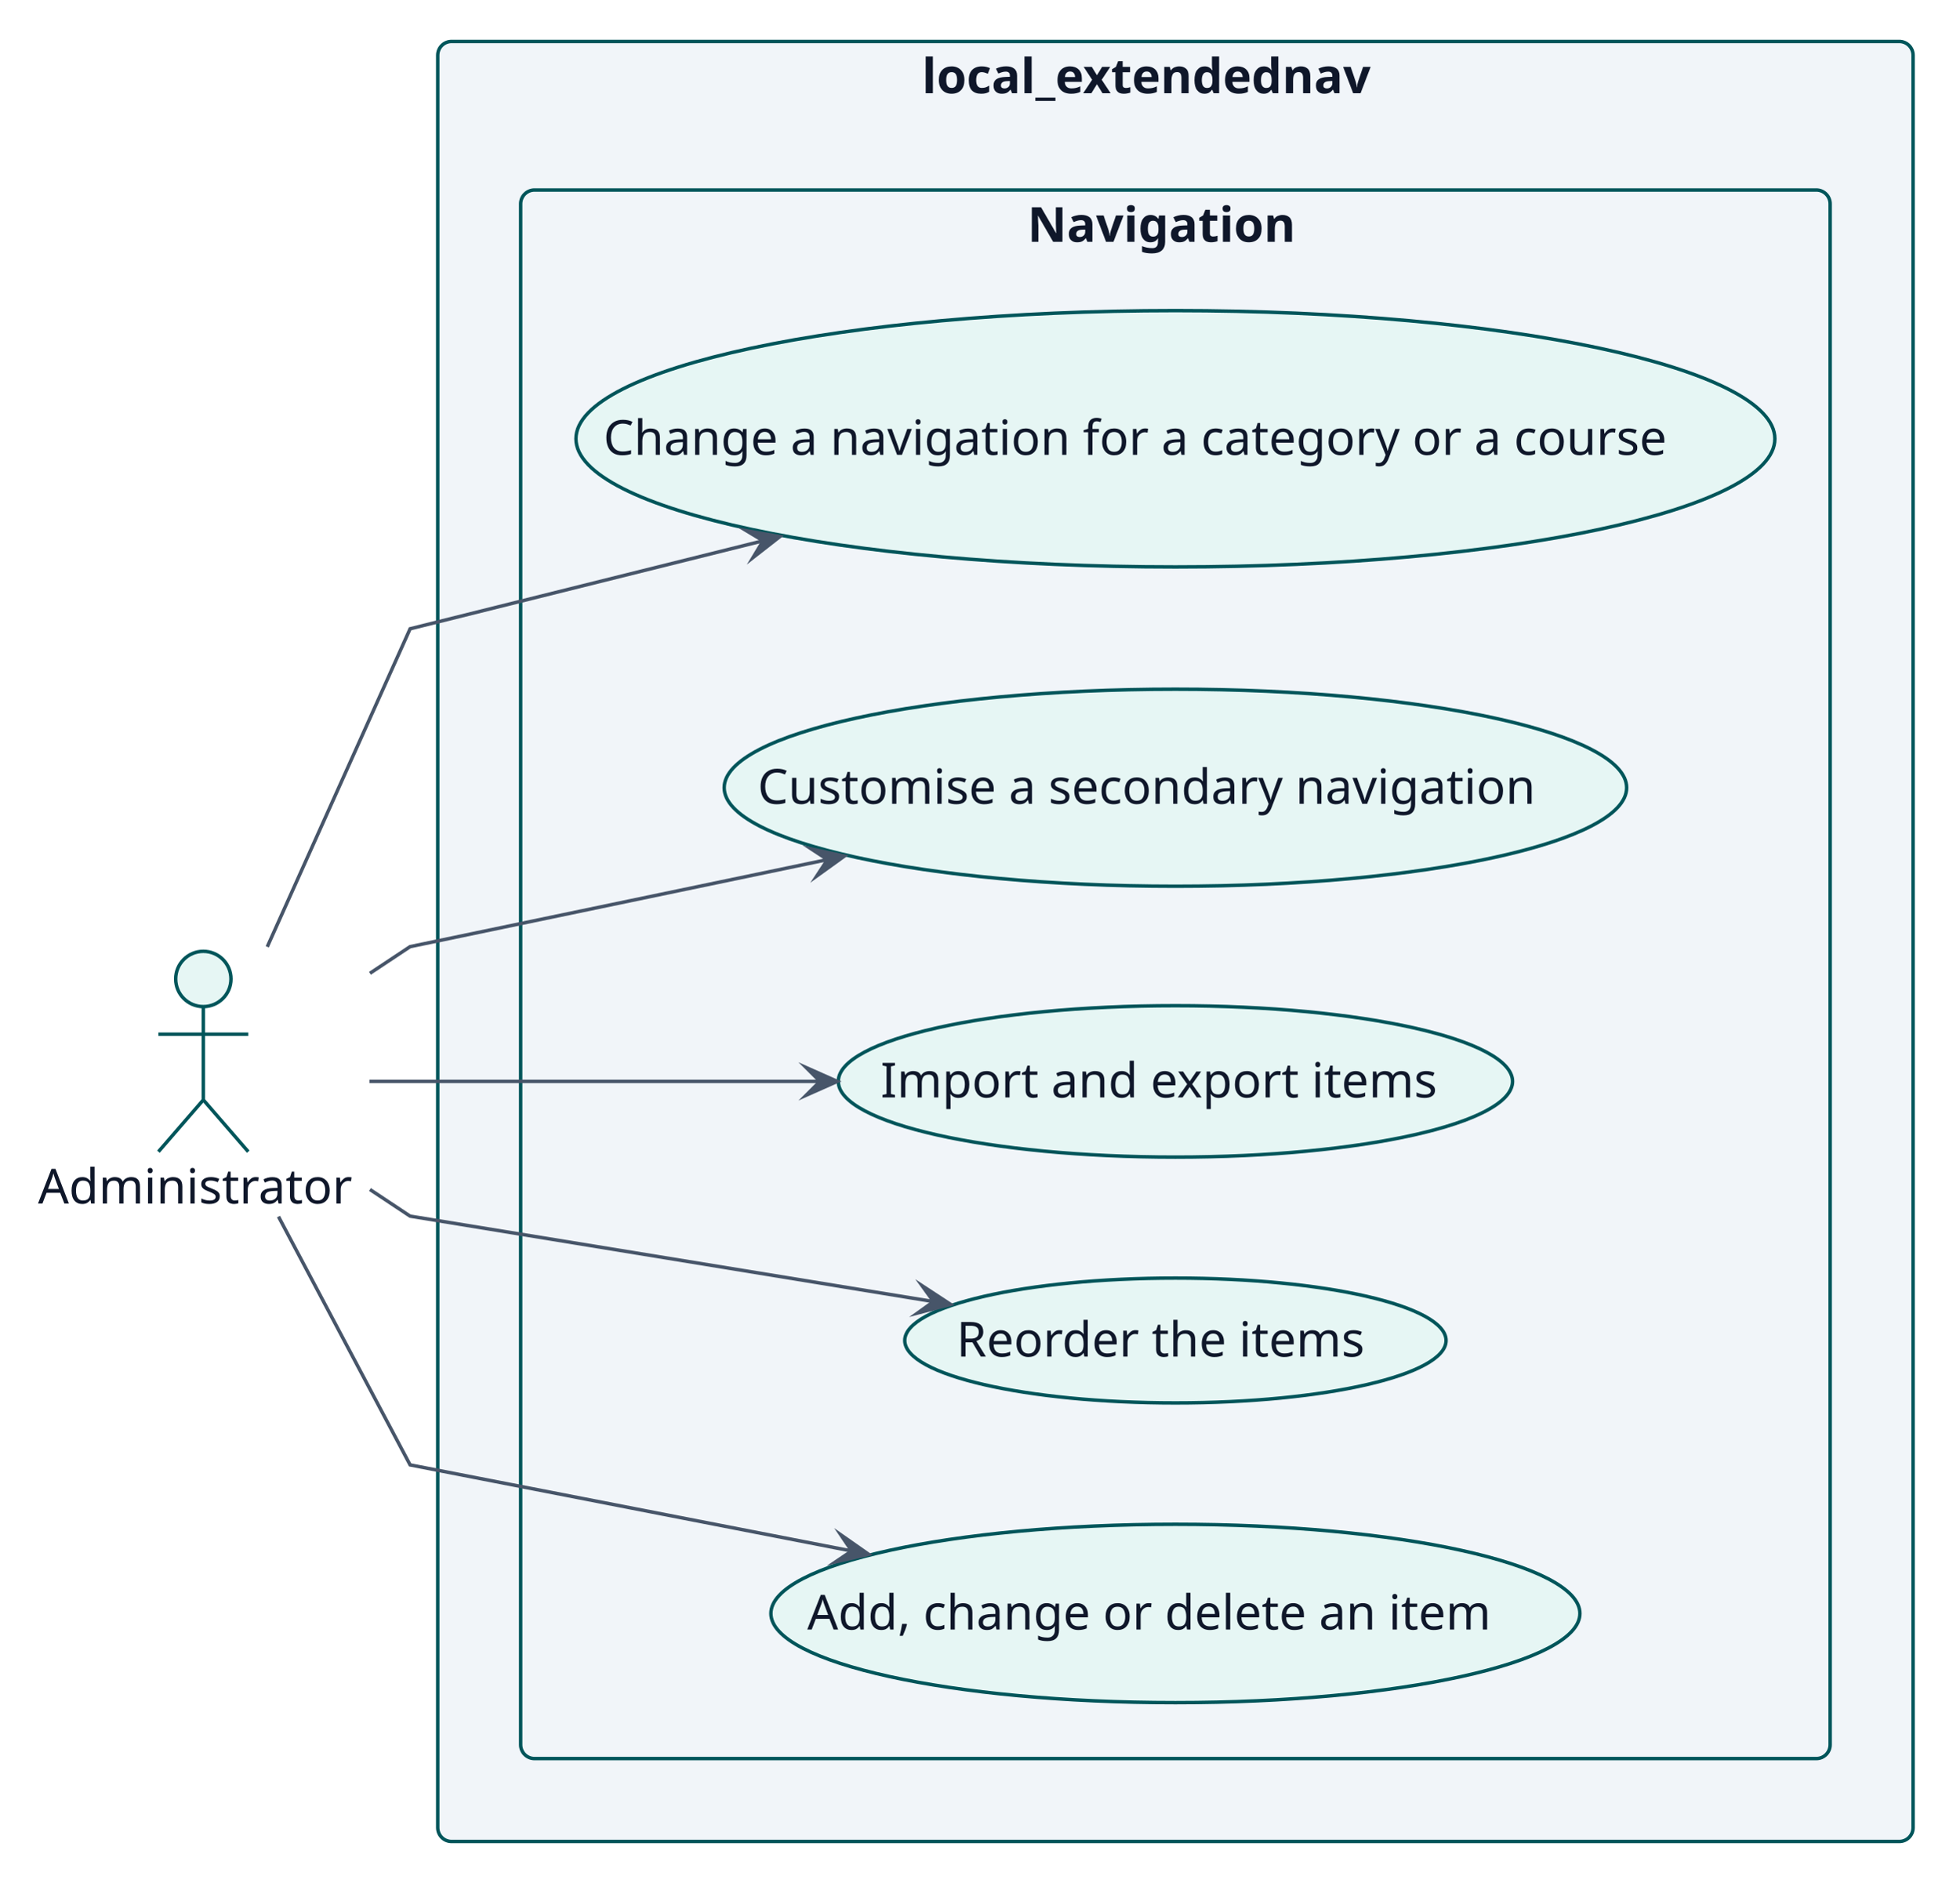
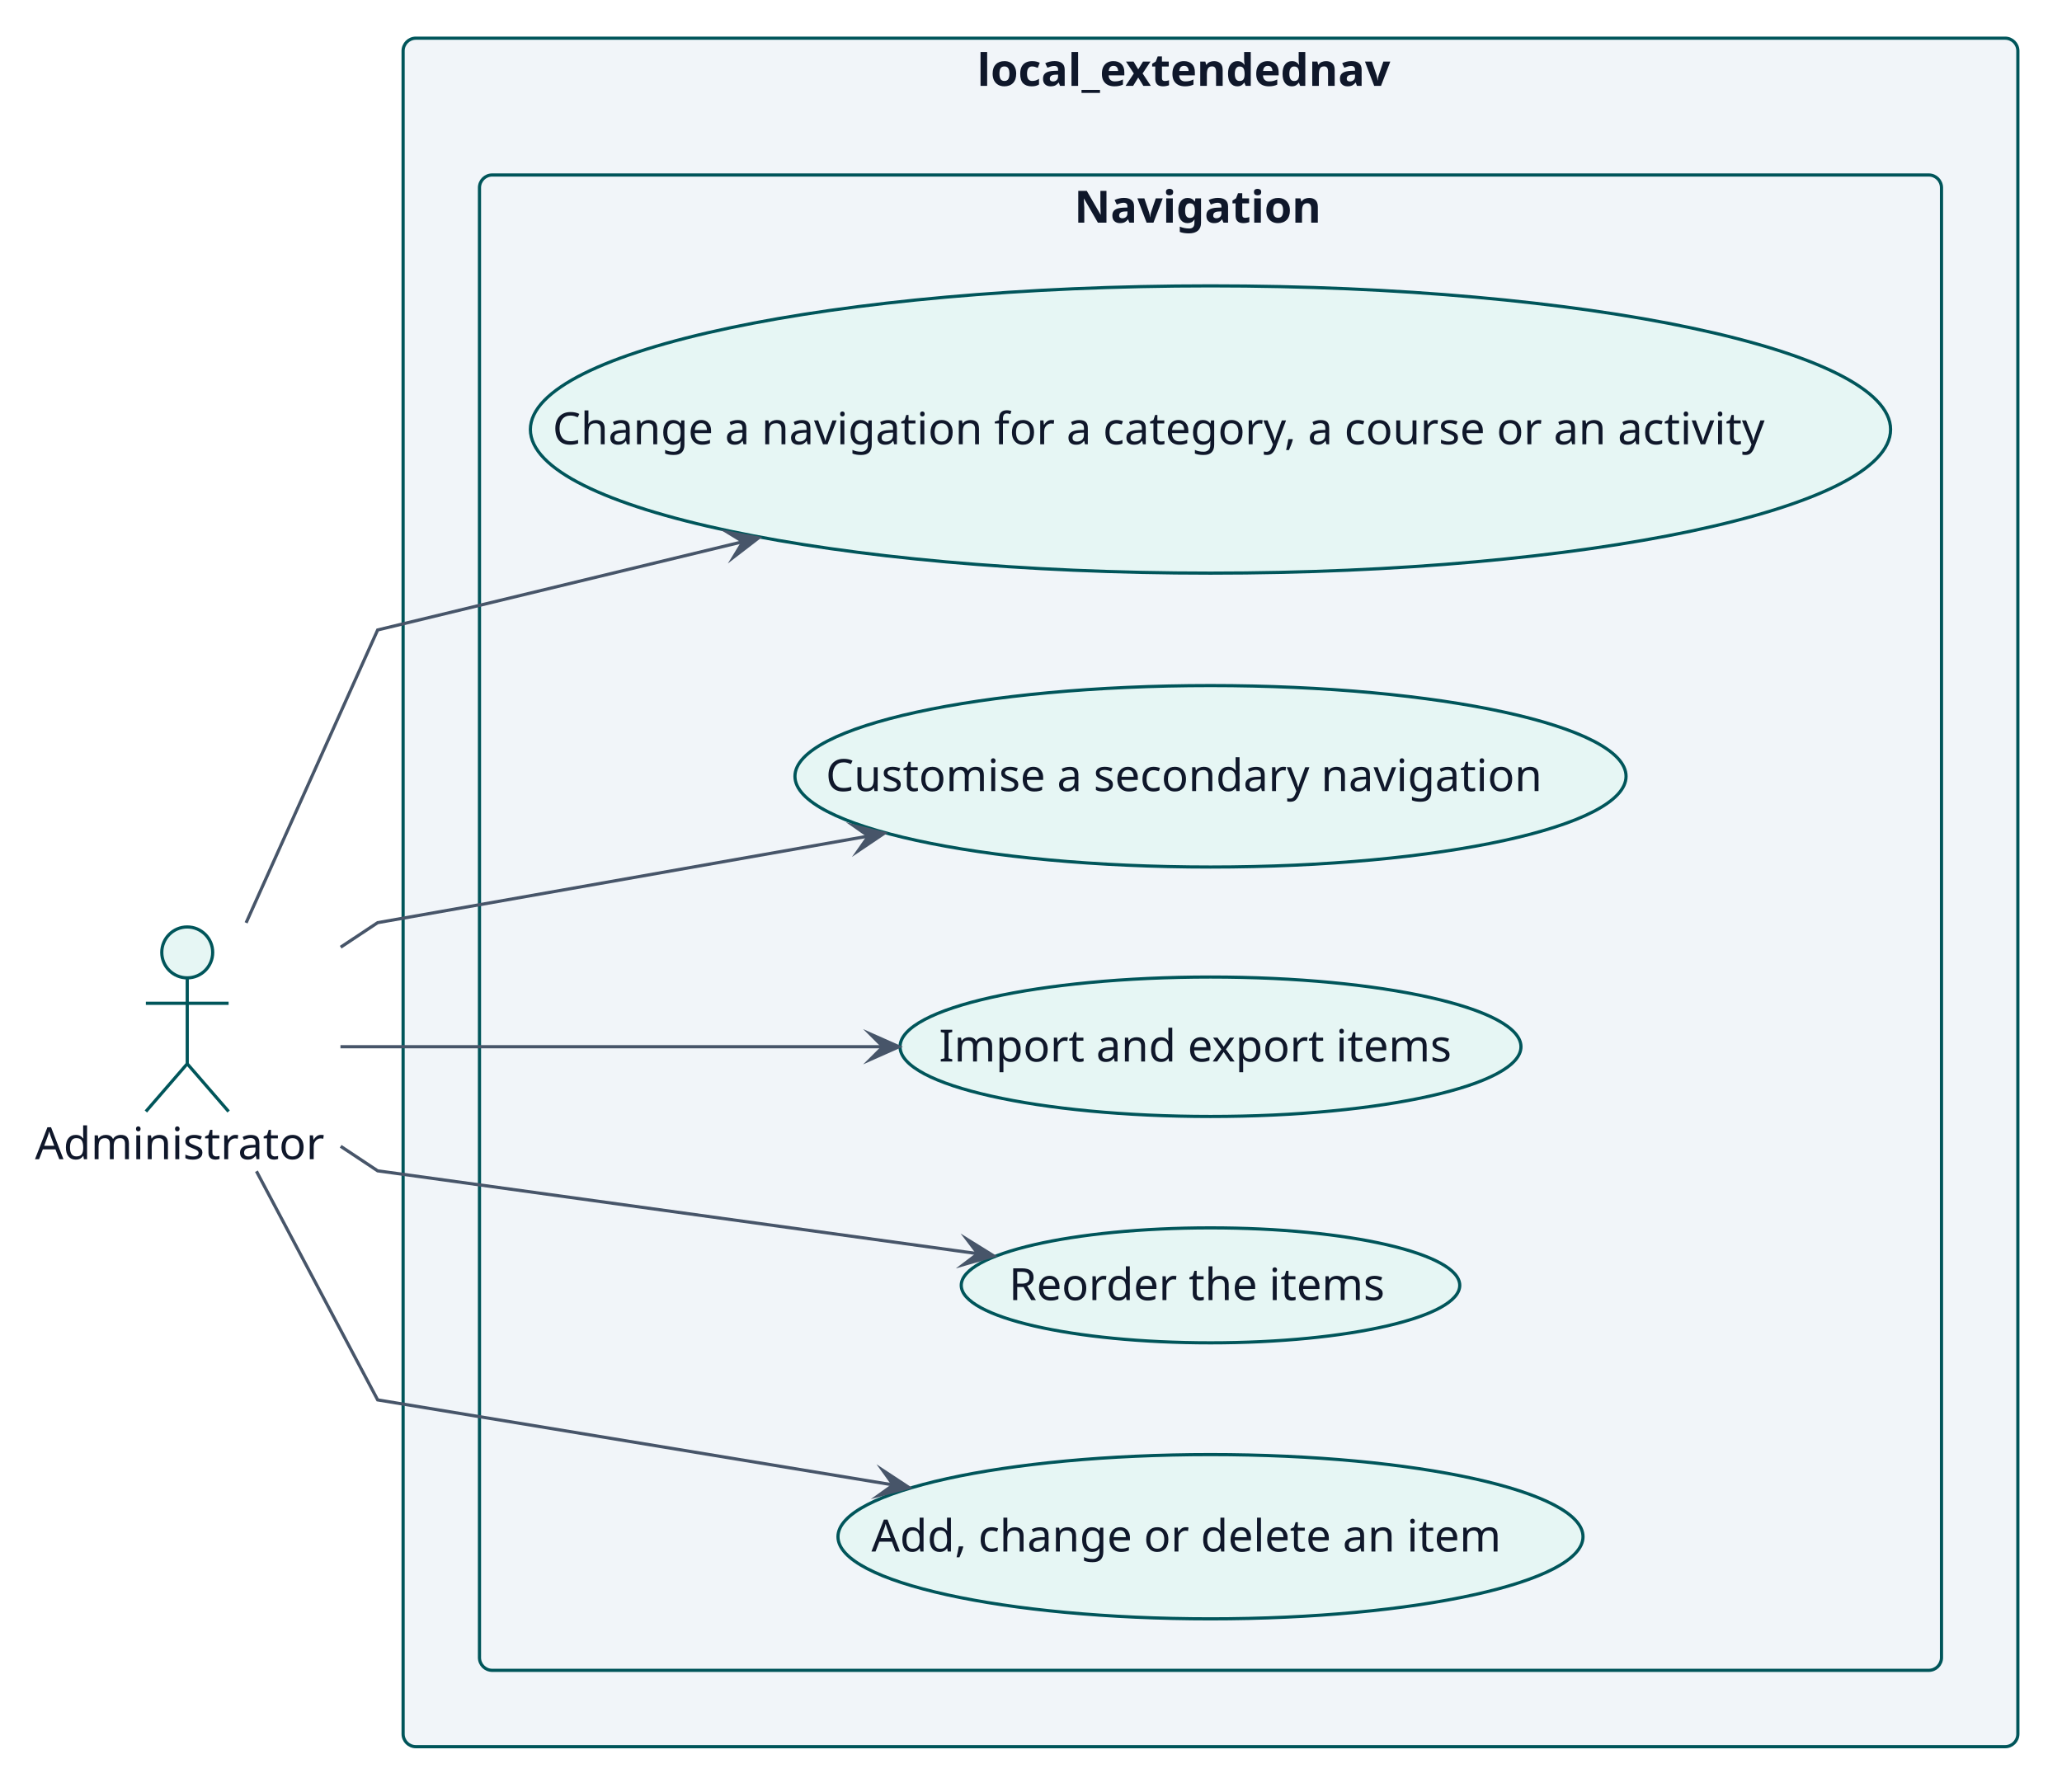
- <svg xmlns="http://www.w3.org/2000/svg" version="1.1" data-diagram-type="DESCRIPTION" style="width:567px;height:547px;background:#FFFFFF;" width="567px" height="547px" viewBox="0 0 567 547" zoomAndPan="magnify" preserveAspectRatio="none" contentStyleType="text/css">
+ <svg xmlns="http://www.w3.org/2000/svg" version="1.1" data-diagram-type="DESCRIPTION" style="width:648px;height:563px;background:#FFFFFF;" width="648px" height="563px" viewBox="0 0 648 563" zoomAndPan="magnify" preserveAspectRatio="none" contentStyleType="text/css">
  <defs />
  <g font-family="sans-serif" lengthAdjust="spacing">
    <g class="cluster" data-qualified-name="local_extendednav" id="ent0002" data-source-line="111">
-       <rect x="126.68" y="12" width="426.97" height="521" fill="#F1F5F9" style="stroke:#00555A;stroke-width:1;" rx="4" ry="4" />
-       <text x="266.805" y="26.995" fill="#0F172A" font-size="14" textLength="146.72" font-weight="700" font-family="IBM Plex Sans">local_extendednav</text>
+       <rect x="126.68" y="12" width="507.45" height="537" fill="#F1F5F9" style="stroke:#00555A;stroke-width:1;" rx="4" ry="4" />
+       <text x="307.045" y="26.995" fill="#0F172A" font-size="14" textLength="146.72" font-weight="700" font-family="IBM Plex Sans">local_extendednav</text>
    </g>
    <g class="cluster" data-qualified-name="local_extendednav.Navigation" id="ent0003" data-source-line="112">
-       <rect x="150.68" y="55" width="378.97" height="454" fill="#F1F5F9" style="stroke:#00555A;stroke-width:1;" rx="4" ry="4" />
-       <text x="297.348" y="69.995" fill="#0F172A" font-size="14" textLength="85.634" font-weight="700" font-family="IBM Plex Sans">Navigation</text>
+       <rect x="150.68" y="55" width="459.45" height="470" fill="#F1F5F9" style="stroke:#00555A;stroke-width:1;" rx="4" ry="4" />
+       <text x="337.588" y="69.995" fill="#0F172A" font-size="14" textLength="85.634" font-weight="700" font-family="IBM Plex Sans">Navigation</text>
    </g>
    <g class="entity" data-qualified-name="local_extendednav.Navigation.UC_manageNodes" id="ent0004" data-source-line="113">
-       <ellipse cx="340.166" cy="467.003" rx="117.066" ry="25.813" fill="#E6F6F4" style="stroke:#00555A;stroke-width:1;" />
-       <text x="233.624" y="471.652" fill="#0F172A" font-size="14" textLength="213.083" font-family="IBM Plex Sans">Add, change or delete an item</text>
+       <ellipse cx="380.406" cy="483.003" rx="117.066" ry="25.813" fill="#E6F6F4" style="stroke:#00555A;stroke-width:1;" />
+       <text x="273.864" y="487.652" fill="#0F172A" font-size="14" textLength="213.083" font-family="IBM Plex Sans">Add, change or delete an item</text>
    </g>
    <g class="entity" data-qualified-name="local_extendednav.Navigation.UC_reorderNodes" id="ent0005" data-source-line="114">
-       <ellipse cx="340.168" cy="387.996" rx="78.328" ry="18.066" fill="#E6F6F4" style="stroke:#00555A;stroke-width:1;" />
-       <text x="276.809" y="392.644" fill="#0F172A" font-size="14" textLength="126.718" font-family="IBM Plex Sans">Reorder the items</text>
+       <ellipse cx="380.408" cy="403.996" rx="78.328" ry="18.066" fill="#E6F6F4" style="stroke:#00555A;stroke-width:1;" />
+       <text x="317.049" y="408.644" fill="#0F172A" font-size="14" textLength="126.718" font-family="IBM Plex Sans">Reorder the items</text>
    </g>
    <g class="entity" data-qualified-name="local_extendednav.Navigation.UC_importNodes" id="ent0006" data-source-line="115">
-       <ellipse cx="340.173" cy="313.003" rx="97.563" ry="21.913" fill="#E6F6F4" style="stroke:#00555A;stroke-width:1;" />
-       <text x="254.837" y="317.651" fill="#0F172A" font-size="14" textLength="170.673" font-family="IBM Plex Sans">Import and export items</text>
+       <ellipse cx="380.413" cy="329.003" rx="97.563" ry="21.913" fill="#E6F6F4" style="stroke:#00555A;stroke-width:1;" />
+       <text x="295.077" y="333.651" fill="#0F172A" font-size="14" textLength="170.673" font-family="IBM Plex Sans">Import and export items</text>
    </g>
    <g class="entity" data-qualified-name="local_extendednav.Navigation.UC_customiseSecondaryNavigation" id="ent0007" data-source-line="116">
-       <ellipse cx="340.17" cy="227.998" rx="130.59" ry="28.518" fill="#E6F6F4" style="stroke:#00555A;stroke-width:1;" />
-       <text x="219.26" y="232.647" fill="#0F172A" font-size="14" textLength="241.821" font-family="IBM Plex Sans">Customise a secondary navigation</text>
+       <ellipse cx="380.41" cy="243.998" rx="130.59" ry="28.518" fill="#E6F6F4" style="stroke:#00555A;stroke-width:1;" />
+       <text x="259.5" y="248.647" fill="#0F172A" font-size="14" textLength="241.821" font-family="IBM Plex Sans">Customise a secondary navigation</text>
    </g>
    <g class="entity" data-qualified-name="local_extendednav.Navigation.UC_setScopeException" id="ent0008" data-source-line="117">
-       <ellipse cx="340.166" cy="126.997" rx="173.486" ry="37.097" fill="#E6F6F4" style="stroke:#00555A;stroke-width:1;" />
-       <text x="174.62" y="131.646" fill="#0F172A" font-size="14" textLength="331.092" font-family="IBM Plex Sans">Change a navigation for a category or a course</text>
+       <ellipse cx="380.406" cy="134.995" rx="213.726" ry="45.145" fill="#E6F6F4" style="stroke:#00555A;stroke-width:1;" />
+       <text x="173.656" y="139.644" fill="#0F172A" font-size="14" textLength="413.499" font-family="IBM Plex Sans">Change a navigation for a category, a course or an activity</text>
    </g>
    <g class="entity" data-qualified-name="A_Administrator" id="ent0001" data-source-line="109">
-       <ellipse cx="58.841" cy="283.35" rx="8" ry="8" fill="#E6F6F4" style="stroke:#00555A;stroke-width:1;" />
-       <path d="M58.841,291.35 L58.841,318.35 M45.841,299.35 L71.841,299.35 M58.841,318.35 L45.841,333.35 M58.841,318.35 L71.841,333.35" style="stroke:#00555A;stroke-width:1;" fill="none" />
-       <text x="11" y="348.345" fill="#0F172A" font-size="14" textLength="95.683" font-family="IBM Plex Sans">Administrator</text>
+       <ellipse cx="58.841" cy="299.35" rx="8" ry="8" fill="#E6F6F4" style="stroke:#00555A;stroke-width:1;" />
+       <path d="M58.841,307.35 L58.841,334.35 M45.841,315.35 L71.841,315.35 M58.841,334.35 L45.841,349.35 M58.841,334.35 L71.841,349.35" style="stroke:#00555A;stroke-width:1;" fill="none" />
+       <text x="11" y="364.345" fill="#0F172A" font-size="14" textLength="95.683" font-family="IBM Plex Sans">Administrator</text>
    </g>
    <g class="link" data-entity-1="ent0001" data-entity-2="ent0004" id="lnk9" data-source-line="121" data-link-type="dependency">
-       <path d="M80.59,352.13 C97.53,384.09 118.68,424 118.68,424 C118.68,424 185.002,436.933 246.482,448.923" style="stroke:#475569;stroke-width:1;" fill="none" id="A_Administrator-to-UC_manageNodes" />
-       <polygon points="251.39,449.88,243.322,444.231,246.482,448.923,241.791,452.083,251.39,449.88" fill="#475569" style="stroke:#475569;stroke-width:1;stroke-linejoin:miter;stroke-miterlimit:10;" />
+       <path d="M80.59,368.13 C97.53,400.09 118.68,440 118.68,440 C118.68,440 205.967,454.396 280.717,466.726" style="stroke:#475569;stroke-width:1;" fill="none" id="A_Administrator-to-UC_manageNodes" />
+       <polygon points="285.65,467.54,277.421,462.129,280.717,466.726,276.119,470.022,285.65,467.54" fill="#475569" style="stroke:#475569;stroke-width:1;stroke-linejoin:miter;stroke-miterlimit:10;" />
    </g>
    <g class="link" data-entity-1="ent0001" data-entity-2="ent0005" id="lnk10" data-source-line="122" data-link-type="dependency">
-       <path d="M107.06,344.29 C113.9,348.83 118.68,352 118.68,352 C118.68,352 205.065,366.104 270.165,376.734" style="stroke:#475569;stroke-width:1;" fill="none" id="A_Administrator-to-UC_reorderNodes" />
-       <polygon points="275.1,377.54,266.862,372.142,270.165,376.734,265.573,380.037,275.1,377.54" fill="#475569" style="stroke:#475569;stroke-width:1;stroke-linejoin:miter;stroke-miterlimit:10;" />
+       <path d="M107.06,360.29 C113.9,364.83 118.68,368 118.68,368 C118.68,368 230.057,383.376 307.307,394.046" style="stroke:#475569;stroke-width:1;" fill="none" id="A_Administrator-to-UC_reorderNodes" />
+       <polygon points="312.26,394.73,303.892,389.536,307.307,394.046,302.797,397.461,312.26,394.73" fill="#475569" style="stroke:#475569;stroke-width:1;stroke-linejoin:miter;stroke-miterlimit:10;" />
    </g>
    <g class="link" data-entity-1="ent0001" data-entity-2="ent0006" id="lnk11" data-source-line="123" data-link-type="dependency">
-       <path d="M106.91,313 C143.84,313 191.48,313 237.31,313" style="stroke:#475569;stroke-width:1;" fill="none" id="A_Administrator-to-UC_importNodes" />
-       <polygon points="242.31,313,233.31,309,237.31,313,233.31,317,242.31,313" fill="#475569" style="stroke:#475569;stroke-width:1;stroke-linejoin:miter;stroke-miterlimit:10;" />
+       <path d="M106.99,329 C153,329 219.36,329 277.5,329" style="stroke:#475569;stroke-width:1;" fill="none" id="A_Administrator-to-UC_importNodes" />
+       <polygon points="282.5,329,273.5,325,277.5,329,273.5,333,282.5,329" fill="#475569" style="stroke:#475569;stroke-width:1;stroke-linejoin:miter;stroke-miterlimit:10;" />
    </g>
    <g class="link" data-entity-1="ent0001" data-entity-2="ent0007" id="lnk12" data-source-line="124" data-link-type="dependency">
-       <path d="M107.06,281.71 C113.9,277.17 118.68,274 118.68,274 C118.68,274 179.725,261.261 239.485,248.801" style="stroke:#475569;stroke-width:1;" fill="none" id="A_Administrator-to-UC_customiseSecondaryNavigation" />
-       <polygon points="244.38,247.78,234.753,245.701,239.485,248.801,236.386,253.533,244.38,247.78" fill="#475569" style="stroke:#475569;stroke-width:1;stroke-linejoin:miter;stroke-miterlimit:10;" />
+       <path d="M107.06,297.71 C113.9,293.17 118.68,290 118.68,290 C118.68,290 199.726,275.698 272.936,262.788" style="stroke:#475569;stroke-width:1;" fill="none" id="A_Administrator-to-UC_customiseSecondaryNavigation" />
+       <polygon points="277.86,261.92,268.302,259.544,272.936,262.788,269.691,267.422,277.86,261.92" fill="#475569" style="stroke:#475569;stroke-width:1;stroke-linejoin:miter;stroke-miterlimit:10;" />
    </g>
    <g class="link" data-entity-1="ent0001" data-entity-2="ent0008" id="lnk13" data-source-line="125" data-link-type="dependency">
-       <path d="M77.34,274.05 C94.68,235.44 118.68,182 118.68,182 C118.68,182 166.818,169.99 220.848,156.52" style="stroke:#475569;stroke-width:1;" fill="none" id="A_Administrator-to-UC_setScopeException" />
-       <polygon points="225.7,155.31,216,153.606,220.848,156.52,217.935,161.368,225.7,155.31" fill="#475569" style="stroke:#475569;stroke-width:1;stroke-linejoin:miter;stroke-miterlimit:10;" />
+       <path d="M77.34,290.05 C94.68,251.44 118.68,198 118.68,198 C118.68,198 172.07,185.105 233.5,170.255" style="stroke:#475569;stroke-width:1;" fill="none" id="A_Administrator-to-UC_setScopeException" />
+       <polygon points="238.36,169.08,228.672,167.307,233.5,170.255,230.552,175.083,238.36,169.08" fill="#475569" style="stroke:#475569;stroke-width:1;stroke-linejoin:miter;stroke-miterlimit:10;" />
    </g>
  </g>
</svg>
